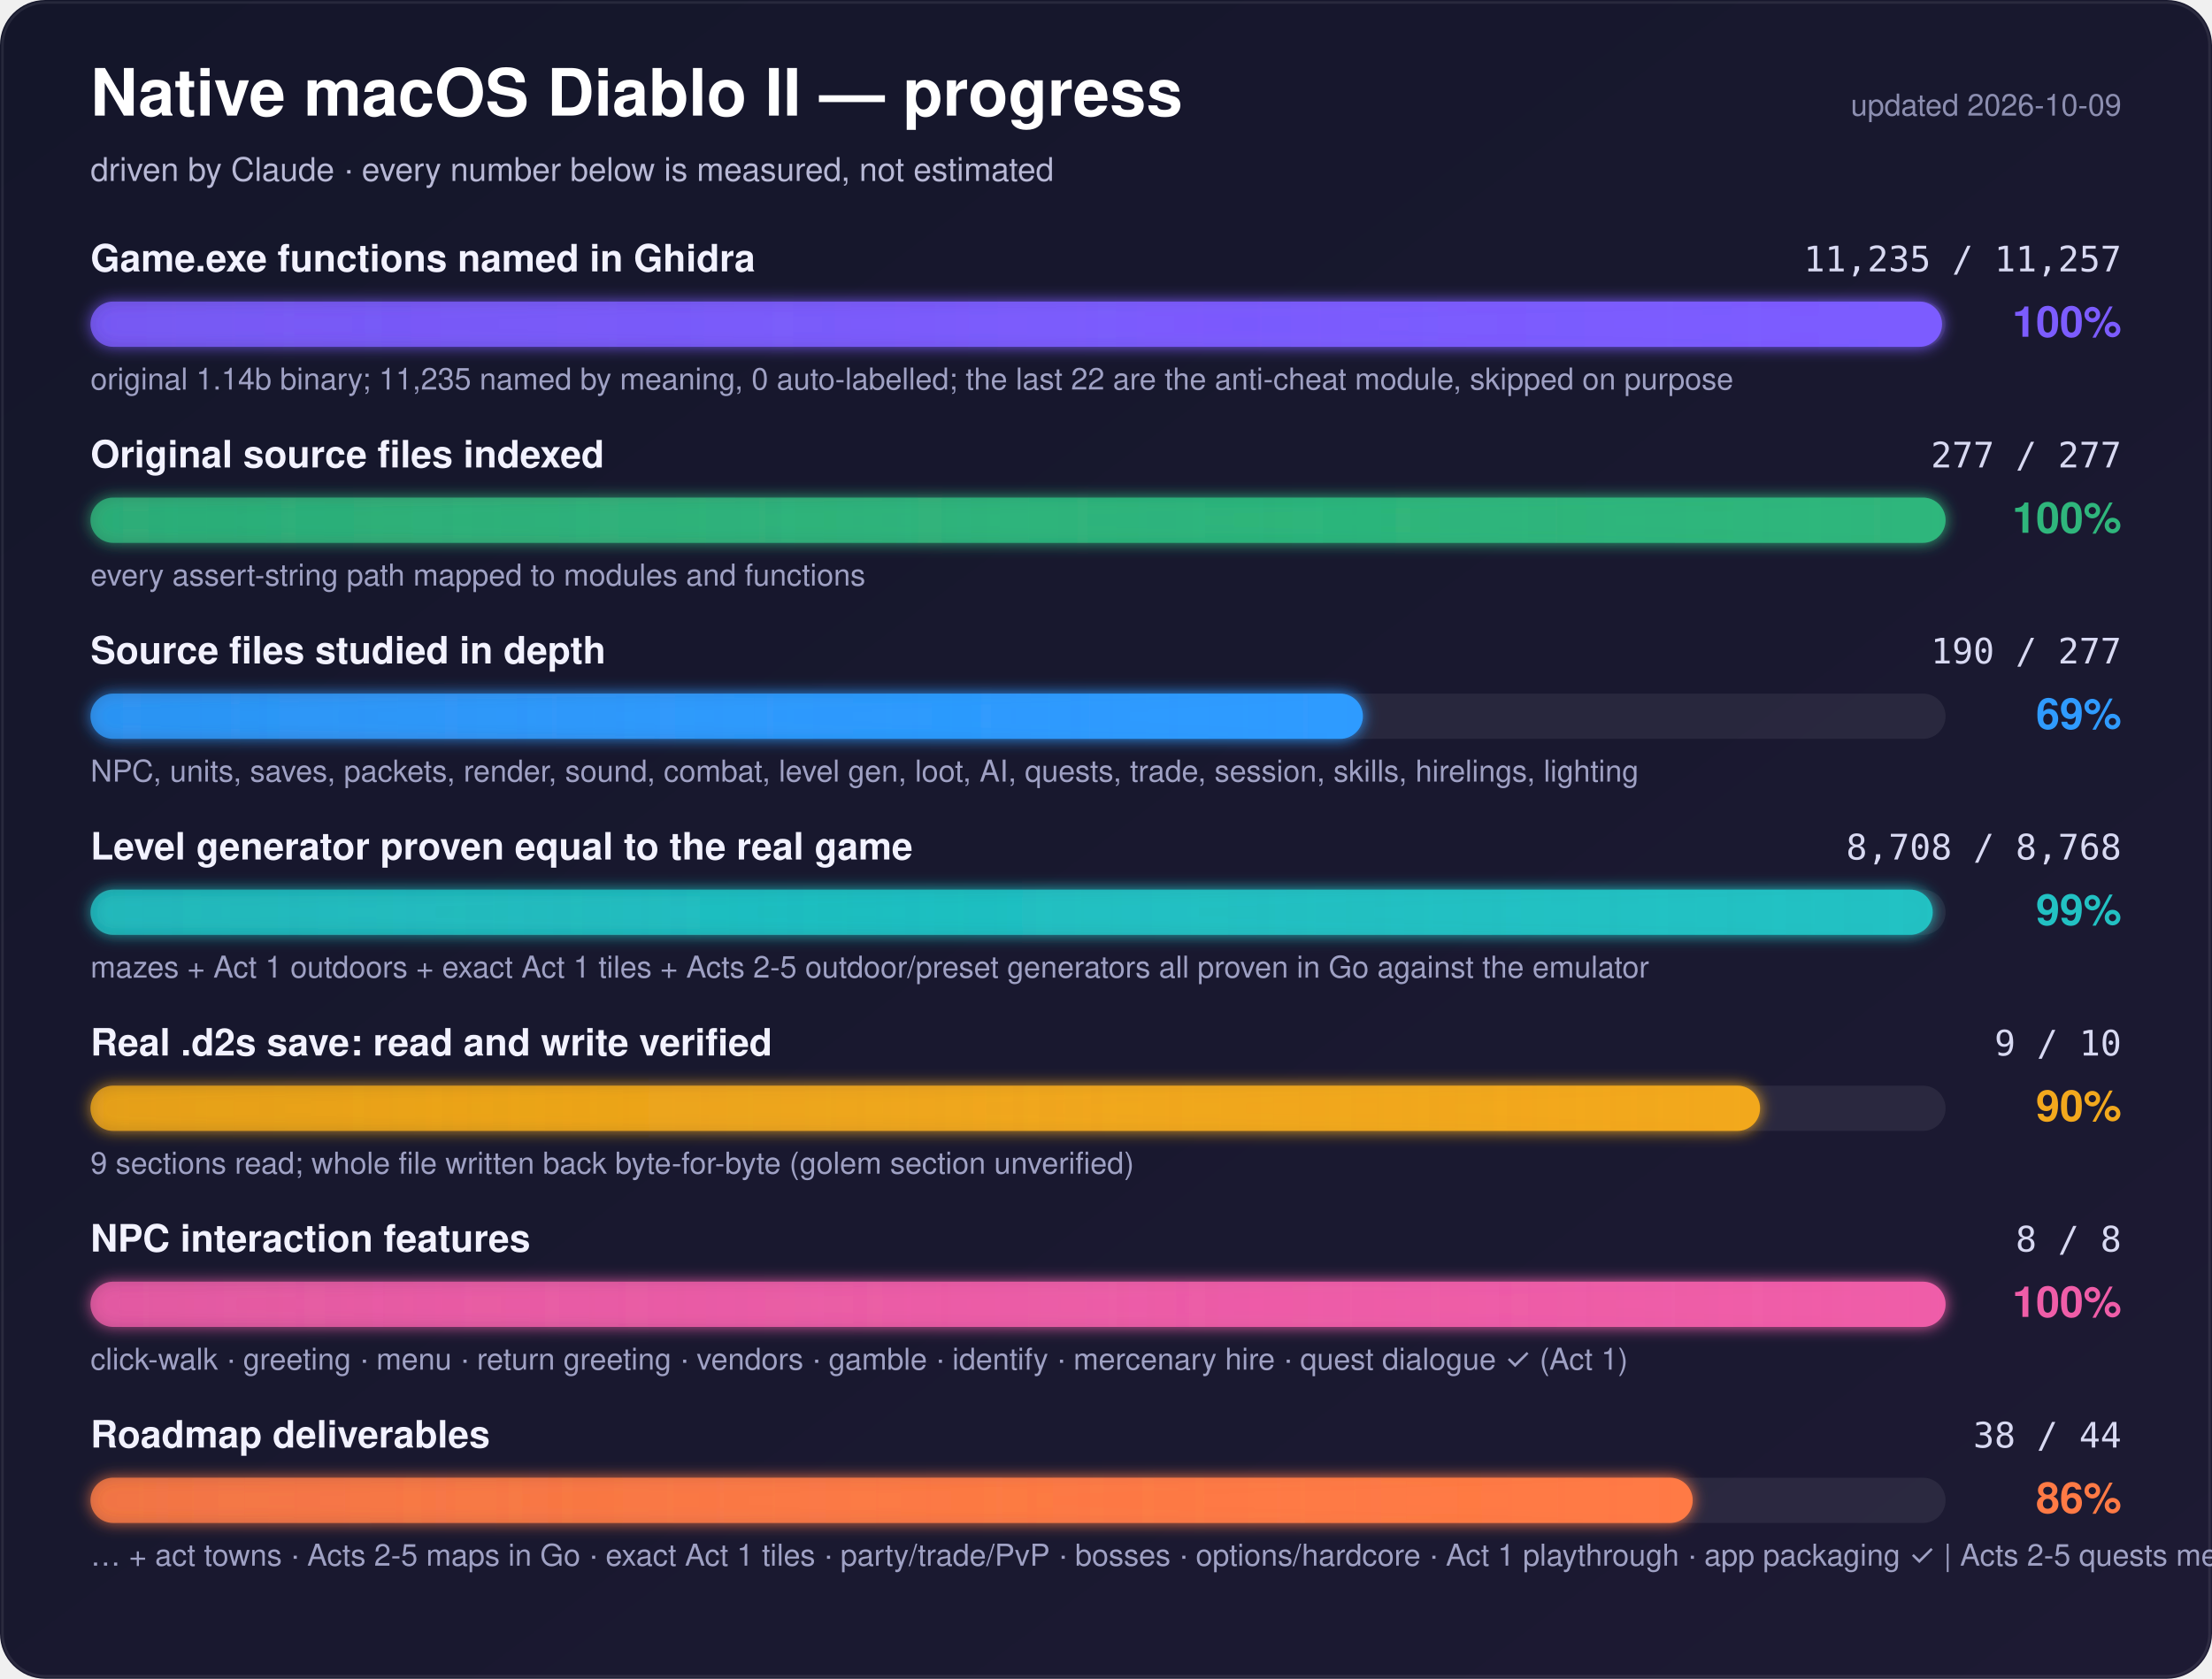
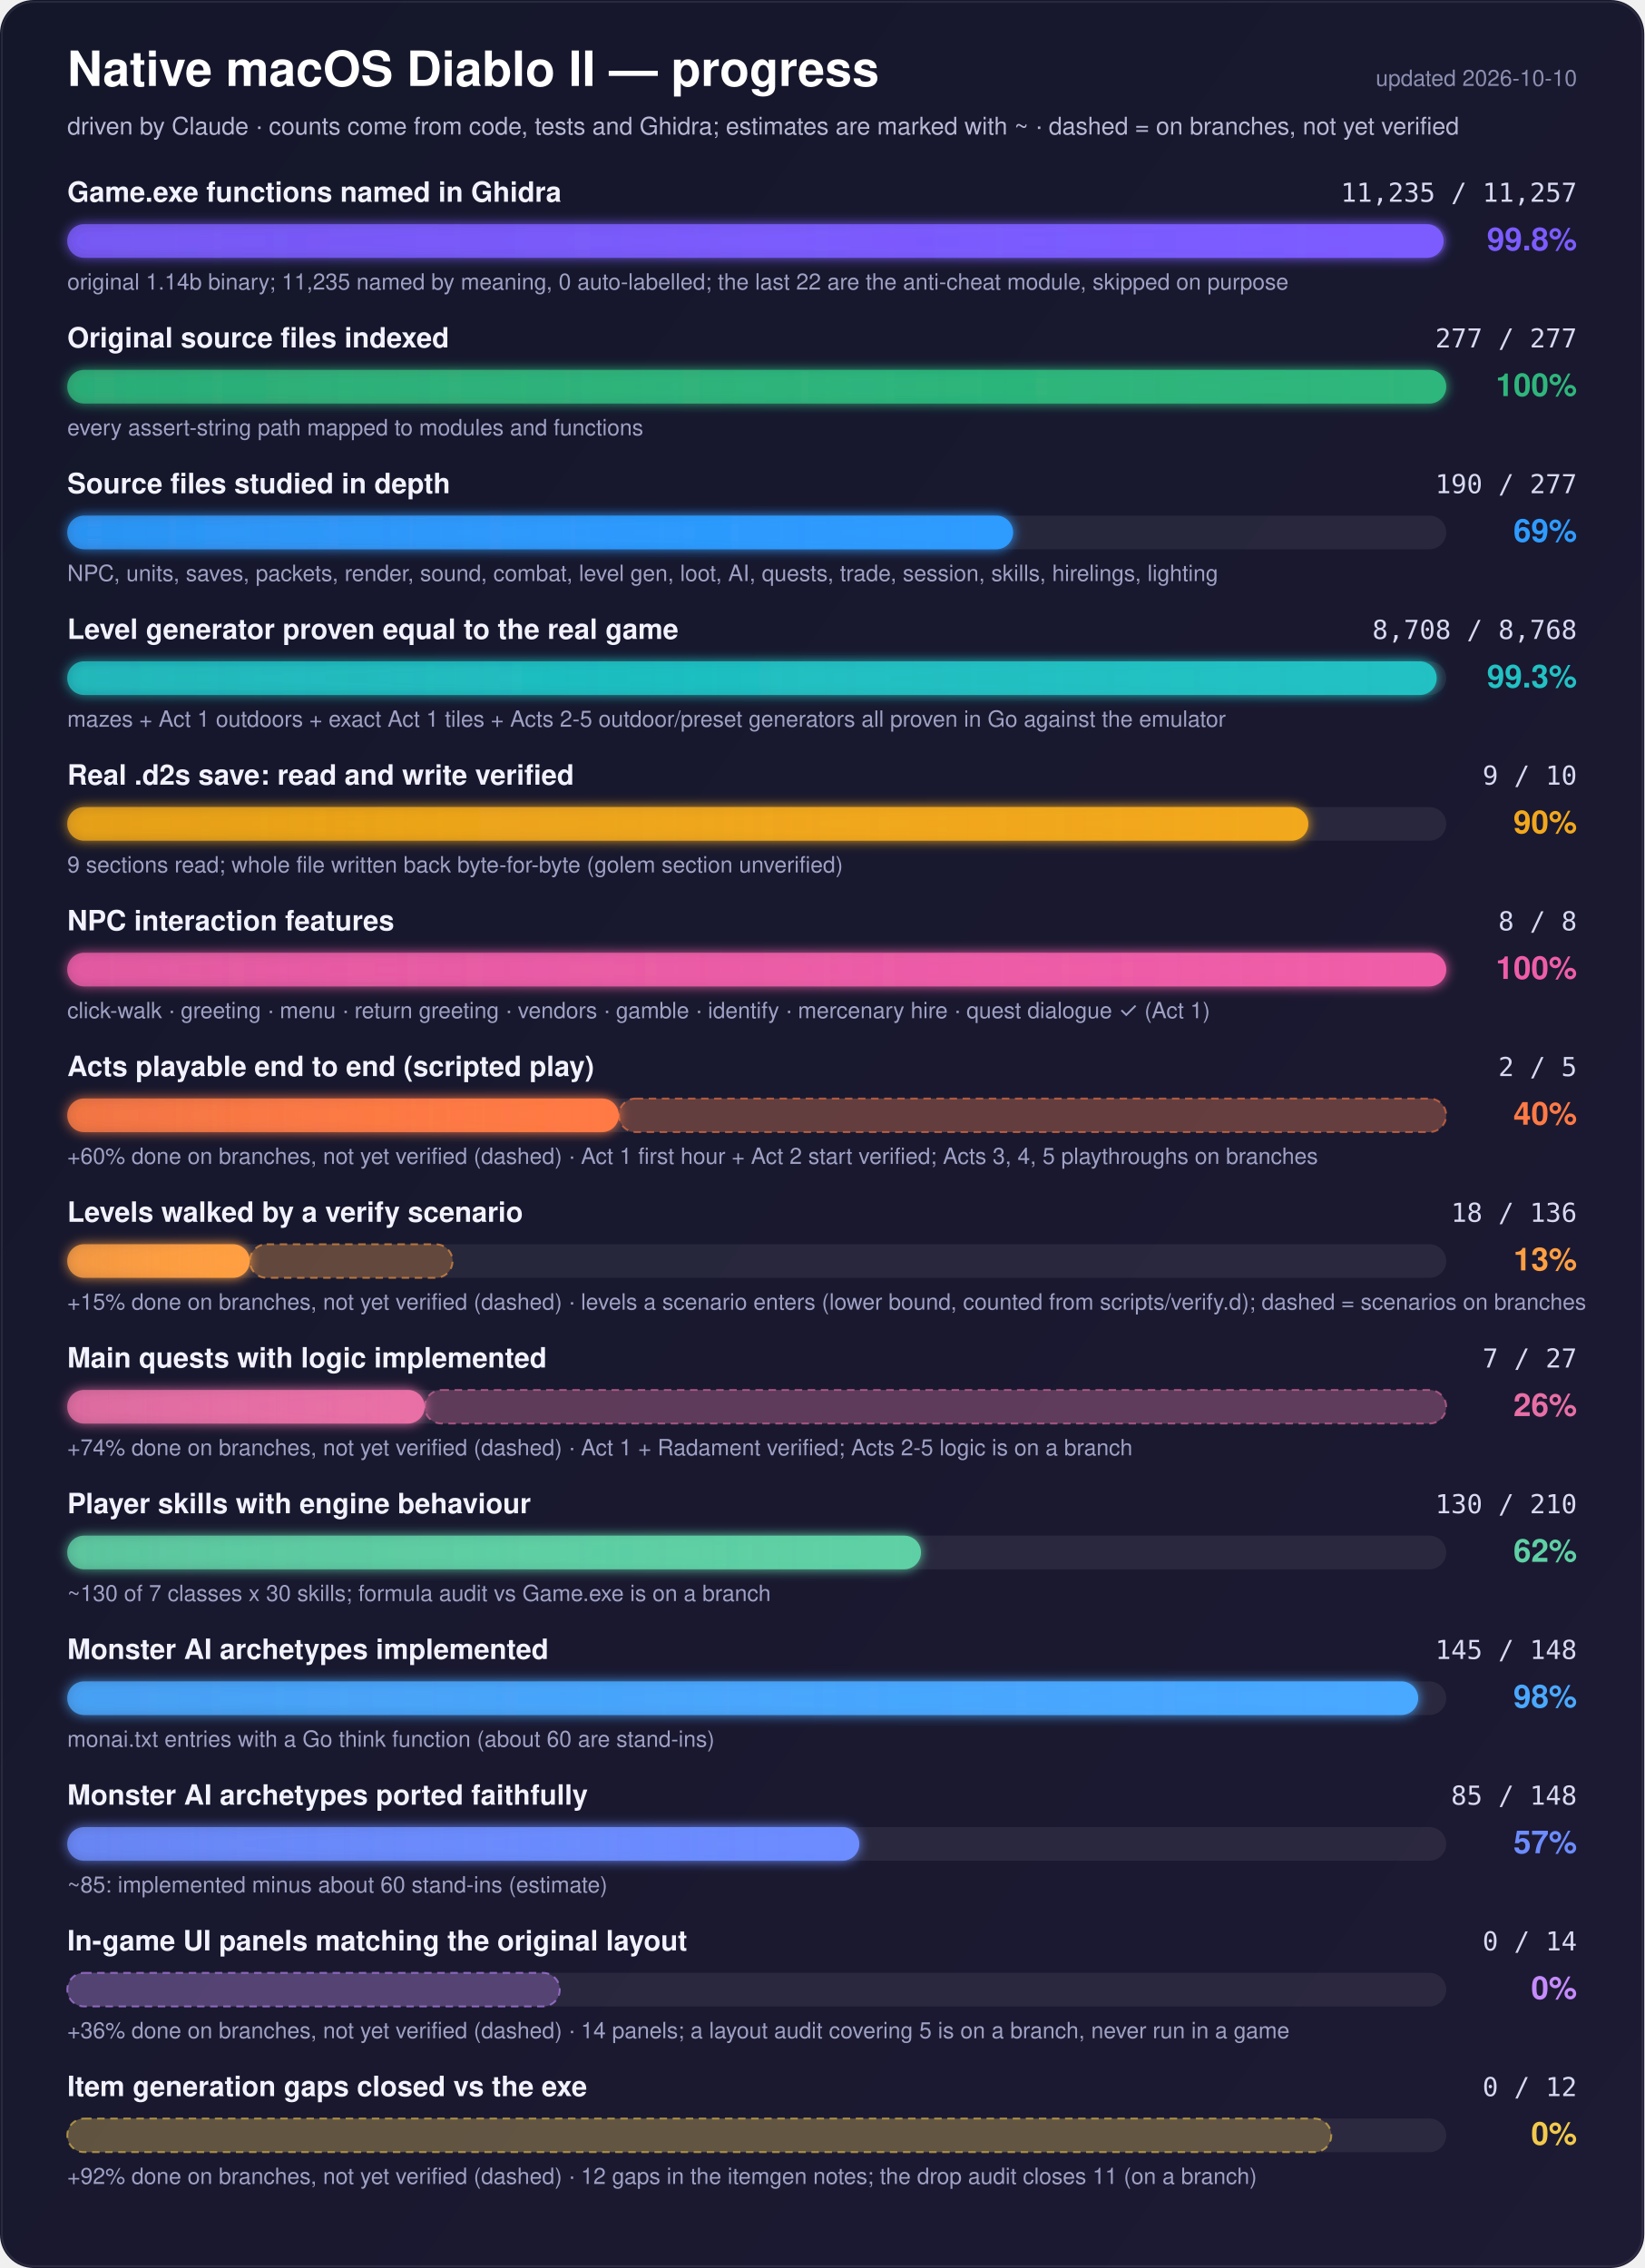
- <svg xmlns="http://www.w3.org/2000/svg" width="880" height="668" viewBox="0 0 880 668" role="img" aria-label="Native macOS Diablo II — progress">
+ <svg xmlns="http://www.w3.org/2000/svg" width="880" height="1214" viewBox="0 0 880 1214" role="img" aria-label="Native macOS Diablo II — progress">
  <defs>
    <linearGradient id="bg" x1="0" y1="0" x2="1" y2="1">
      <stop offset="0" stop-color="#14162a" />
      <stop offset="1" stop-color="#1d1a33" />
    </linearGradient>
    <linearGradient id="g0" x1="0" y1="0" x2="1" y2="0">
      <stop offset="0" stop-color="#7c5cff" stop-opacity="0.75" />
      <stop offset="1" stop-color="#7c5cff" />
    </linearGradient>
    <linearGradient id="g1" x1="0" y1="0" x2="1" y2="0">
      <stop offset="0" stop-color="#2fb67c" stop-opacity="0.75" />
      <stop offset="1" stop-color="#2fb67c" />
    </linearGradient>
    <linearGradient id="g2" x1="0" y1="0" x2="1" y2="0">
      <stop offset="0" stop-color="#2f9bff" stop-opacity="0.75" />
      <stop offset="1" stop-color="#2f9bff" />
    </linearGradient>
    <linearGradient id="g3" x1="0" y1="0" x2="1" y2="0">
      <stop offset="0" stop-color="#22c1c3" stop-opacity="0.75" />
      <stop offset="1" stop-color="#22c1c3" />
    </linearGradient>
    <linearGradient id="g4" x1="0" y1="0" x2="1" y2="0">
      <stop offset="0" stop-color="#f2a81d" stop-opacity="0.75" />
      <stop offset="1" stop-color="#f2a81d" />
    </linearGradient>
    <linearGradient id="g5" x1="0" y1="0" x2="1" y2="0">
      <stop offset="0" stop-color="#ef5da8" stop-opacity="0.75" />
      <stop offset="1" stop-color="#ef5da8" />
    </linearGradient>
    <linearGradient id="g6" x1="0" y1="0" x2="1" y2="0">
      <stop offset="0" stop-color="#ff7a45" stop-opacity="0.75" />
      <stop offset="1" stop-color="#ff7a45" />
    </linearGradient>
+     <linearGradient id="g7" x1="0" y1="0" x2="1" y2="0">
+       <stop offset="0" stop-color="#ff9f43" stop-opacity="0.75" />
+       <stop offset="1" stop-color="#ff9f43" />
+     </linearGradient>
+     <linearGradient id="g8" x1="0" y1="0" x2="1" y2="0">
+       <stop offset="0" stop-color="#e86fa6" stop-opacity="0.75" />
+       <stop offset="1" stop-color="#e86fa6" />
+     </linearGradient>
+     <linearGradient id="g9" x1="0" y1="0" x2="1" y2="0">
+       <stop offset="0" stop-color="#5fd0a5" stop-opacity="0.75" />
+       <stop offset="1" stop-color="#5fd0a5" />
+     </linearGradient>
+     <linearGradient id="g10" x1="0" y1="0" x2="1" y2="0">
+       <stop offset="0" stop-color="#4aa8ff" stop-opacity="0.75" />
+       <stop offset="1" stop-color="#4aa8ff" />
+     </linearGradient>
+     <linearGradient id="g11" x1="0" y1="0" x2="1" y2="0">
+       <stop offset="0" stop-color="#6c8cff" stop-opacity="0.75" />
+       <stop offset="1" stop-color="#6c8cff" />
+     </linearGradient>
+     <linearGradient id="g12" x1="0" y1="0" x2="1" y2="0">
+       <stop offset="0" stop-color="#c58bff" stop-opacity="0.75" />
+       <stop offset="1" stop-color="#c58bff" />
+     </linearGradient>
+     <linearGradient id="g13" x1="0" y1="0" x2="1" y2="0">
+       <stop offset="0" stop-color="#f2c94c" stop-opacity="0.75" />
+       <stop offset="1" stop-color="#f2c94c" />
+     </linearGradient>
    <filter id="glow" x="-5%" y="-50%" width="110%" height="200%">
      <feGaussianBlur stdDeviation="3" result="b" />
      <feMerge>
        <feMergeNode in="b" />
        <feMergeNode in="SourceGraphic" />
      </feMerge>
    </filter>
  </defs>
-   <rect width="880" height="668" rx="18" fill="url(#bg)" />
-   <rect x="1" y="1" width="878" height="666" rx="17" fill="none" stroke="#ffffff" stroke-opacity="0.08" />
+   <rect width="880" height="1214" rx="18" fill="url(#bg)" />
+   <rect x="1" y="1" width="878" height="1212" rx="17" fill="none" stroke="#ffffff" stroke-opacity="0.08" />
  <text x="36" y="46" font-family="-apple-system,Segoe UI,Helvetica,Arial,sans-serif" font-size="26" font-weight="700" fill="#ffffff">Native macOS Diablo II — progress</text>
-   <text x="36" y="72" font-family="-apple-system,Segoe UI,Helvetica,Arial,sans-serif" font-size="13" fill="#b8b9d6">driven by Claude · every number below is measured, not estimated</text>
-   <text x="844" y="46" text-anchor="end" font-family="-apple-system,Segoe UI,Helvetica,Arial,sans-serif" font-size="12" fill="#8c8eb0">updated 2026-10-09</text>
+   <text x="36" y="72" font-family="-apple-system,Segoe UI,Helvetica,Arial,sans-serif" font-size="13" fill="#b8b9d6">driven by Claude · counts come from code, tests and Ghidra; estimates are marked with ~ · dashed = on branches, not yet verified</text>
+   <text x="844" y="46" text-anchor="end" font-family="-apple-system,Segoe UI,Helvetica,Arial,sans-serif" font-size="12" fill="#8c8eb0">updated 2026-10-10</text>
  <text x="36" y="108" font-family="-apple-system,Segoe UI,Helvetica,Arial,sans-serif" font-size="15" font-weight="600" fill="#f2f2ff">Game.exe functions named in Ghidra</text>
  <text x="844" y="108" text-anchor="end" font-family="ui-monospace,SFMono-Regular,Menlo,monospace" font-size="14" fill="#d8d9f2">11,235 / 11,257</text>
  <rect x="36" y="120" width="738" height="18" rx="9" fill="#ffffff" fill-opacity="0.07" />
  <rect x="36" y="120" width="736.6" height="18" rx="9" fill="url(#g0)" filter="url(#glow)" />
-   <text x="844" y="134" text-anchor="end" font-family="-apple-system,Segoe UI,Helvetica,Arial,sans-serif" font-size="17" font-weight="700" fill="#7c5cff">100%</text>
+   <text x="844" y="134" text-anchor="end" font-family="-apple-system,Segoe UI,Helvetica,Arial,sans-serif" font-size="17" font-weight="700" fill="#7c5cff">99.8%</text>
  <text x="36" y="155" font-family="-apple-system,Segoe UI,Helvetica,Arial,sans-serif" font-size="12" fill="#9fa1c4">original 1.14b binary; 11,235 named by meaning, 0 auto-labelled; the last 22 are the anti-cheat module, skipped on purpose</text>
  <text x="36" y="186" font-family="-apple-system,Segoe UI,Helvetica,Arial,sans-serif" font-size="15" font-weight="600" fill="#f2f2ff">Original source files indexed</text>
  <text x="844" y="186" text-anchor="end" font-family="ui-monospace,SFMono-Regular,Menlo,monospace" font-size="14" fill="#d8d9f2">277 / 277</text>
  <rect x="36" y="198" width="738" height="18" rx="9" fill="#ffffff" fill-opacity="0.07" />
  <rect x="36" y="198" width="738.0" height="18" rx="9" fill="url(#g1)" filter="url(#glow)" />
  <text x="844" y="212" text-anchor="end" font-family="-apple-system,Segoe UI,Helvetica,Arial,sans-serif" font-size="17" font-weight="700" fill="#2fb67c">100%</text>
  <text x="36" y="233" font-family="-apple-system,Segoe UI,Helvetica,Arial,sans-serif" font-size="12" fill="#9fa1c4">every assert-string path mapped to modules and functions</text>
  <text x="36" y="264" font-family="-apple-system,Segoe UI,Helvetica,Arial,sans-serif" font-size="15" font-weight="600" fill="#f2f2ff">Source files studied in depth</text>
  <text x="844" y="264" text-anchor="end" font-family="ui-monospace,SFMono-Regular,Menlo,monospace" font-size="14" fill="#d8d9f2">190 / 277</text>
  <rect x="36" y="276" width="738" height="18" rx="9" fill="#ffffff" fill-opacity="0.07" />
  <rect x="36" y="276" width="506.2" height="18" rx="9" fill="url(#g2)" filter="url(#glow)" />
  <text x="844" y="290" text-anchor="end" font-family="-apple-system,Segoe UI,Helvetica,Arial,sans-serif" font-size="17" font-weight="700" fill="#2f9bff">69%</text>
  <text x="36" y="311" font-family="-apple-system,Segoe UI,Helvetica,Arial,sans-serif" font-size="12" fill="#9fa1c4">NPC, units, saves, packets, render, sound, combat, level gen, loot, AI, quests, trade, session, skills, hirelings, lighting</text>
  <text x="36" y="342" font-family="-apple-system,Segoe UI,Helvetica,Arial,sans-serif" font-size="15" font-weight="600" fill="#f2f2ff">Level generator proven equal to the real game</text>
  <text x="844" y="342" text-anchor="end" font-family="ui-monospace,SFMono-Regular,Menlo,monospace" font-size="14" fill="#d8d9f2">8,708 / 8,768</text>
  <rect x="36" y="354" width="738" height="18" rx="9" fill="#ffffff" fill-opacity="0.07" />
  <rect x="36" y="354" width="732.9" height="18" rx="9" fill="url(#g3)" filter="url(#glow)" />
-   <text x="844" y="368" text-anchor="end" font-family="-apple-system,Segoe UI,Helvetica,Arial,sans-serif" font-size="17" font-weight="700" fill="#22c1c3">99%</text>
+   <text x="844" y="368" text-anchor="end" font-family="-apple-system,Segoe UI,Helvetica,Arial,sans-serif" font-size="17" font-weight="700" fill="#22c1c3">99.3%</text>
  <text x="36" y="389" font-family="-apple-system,Segoe UI,Helvetica,Arial,sans-serif" font-size="12" fill="#9fa1c4">mazes + Act 1 outdoors + exact Act 1 tiles + Acts 2-5 outdoor/preset generators all proven in Go against the emulator</text>
  <text x="36" y="420" font-family="-apple-system,Segoe UI,Helvetica,Arial,sans-serif" font-size="15" font-weight="600" fill="#f2f2ff">Real .d2s save: read and write verified</text>
  <text x="844" y="420" text-anchor="end" font-family="ui-monospace,SFMono-Regular,Menlo,monospace" font-size="14" fill="#d8d9f2">9 / 10</text>
  <rect x="36" y="432" width="738" height="18" rx="9" fill="#ffffff" fill-opacity="0.07" />
  <rect x="36" y="432" width="664.2" height="18" rx="9" fill="url(#g4)" filter="url(#glow)" />
  <text x="844" y="446" text-anchor="end" font-family="-apple-system,Segoe UI,Helvetica,Arial,sans-serif" font-size="17" font-weight="700" fill="#f2a81d">90%</text>
  <text x="36" y="467" font-family="-apple-system,Segoe UI,Helvetica,Arial,sans-serif" font-size="12" fill="#9fa1c4">9 sections read; whole file written back byte-for-byte (golem section unverified)</text>
  <text x="36" y="498" font-family="-apple-system,Segoe UI,Helvetica,Arial,sans-serif" font-size="15" font-weight="600" fill="#f2f2ff">NPC interaction features</text>
  <text x="844" y="498" text-anchor="end" font-family="ui-monospace,SFMono-Regular,Menlo,monospace" font-size="14" fill="#d8d9f2">8 / 8</text>
  <rect x="36" y="510" width="738" height="18" rx="9" fill="#ffffff" fill-opacity="0.07" />
  <rect x="36" y="510" width="738.0" height="18" rx="9" fill="url(#g5)" filter="url(#glow)" />
  <text x="844" y="524" text-anchor="end" font-family="-apple-system,Segoe UI,Helvetica,Arial,sans-serif" font-size="17" font-weight="700" fill="#ef5da8">100%</text>
  <text x="36" y="545" font-family="-apple-system,Segoe UI,Helvetica,Arial,sans-serif" font-size="12" fill="#9fa1c4">click-walk · greeting · menu · return greeting · vendors · gamble · identify · mercenary hire · quest dialogue ✓ (Act 1)</text>
-   <text x="36" y="576" font-family="-apple-system,Segoe UI,Helvetica,Arial,sans-serif" font-size="15" font-weight="600" fill="#f2f2ff">Roadmap deliverables</text>
-   <text x="844" y="576" text-anchor="end" font-family="ui-monospace,SFMono-Regular,Menlo,monospace" font-size="14" fill="#d8d9f2">38 / 44</text>
+   <text x="36" y="576" font-family="-apple-system,Segoe UI,Helvetica,Arial,sans-serif" font-size="15" font-weight="600" fill="#f2f2ff">Acts playable end to end (scripted play)</text>
+   <text x="844" y="576" text-anchor="end" font-family="ui-monospace,SFMono-Regular,Menlo,monospace" font-size="14" fill="#d8d9f2">2 / 5</text>
  <rect x="36" y="588" width="738" height="18" rx="9" fill="#ffffff" fill-opacity="0.07" />
-   <rect x="36" y="588" width="637.4" height="18" rx="9" fill="url(#g6)" filter="url(#glow)" />
-   <text x="844" y="602" text-anchor="end" font-family="-apple-system,Segoe UI,Helvetica,Arial,sans-serif" font-size="17" font-weight="700" fill="#ff7a45">86%</text>
-   <text x="36" y="623" font-family="-apple-system,Segoe UI,Helvetica,Arial,sans-serif" font-size="12" fill="#9fa1c4">… + act towns · Acts 2-5 maps in Go · exact Act 1 tiles · party/trade/PvP · bosses · options/hardcore · Act 1 playthrough · app packaging ✓ | Acts 2-5 quests merge · exact tiles Acts 2-5 · item export to .d2s · Act 2 playthrough · level persistence · AI archetypes</text>
+   <rect x="36" y="588" width="295.2" height="18" rx="9" fill="url(#g6)" filter="url(#glow)" />
+   <rect x="331.2" y="588" width="442.8" height="18" rx="9" fill="#ff7a45" fill-opacity="0.28" stroke="#ff7a45" stroke-opacity="0.6" stroke-dasharray="4 3" />
+   <text x="844" y="602" text-anchor="end" font-family="-apple-system,Segoe UI,Helvetica,Arial,sans-serif" font-size="17" font-weight="700" fill="#ff7a45">40%</text>
+   <text x="36" y="623" font-family="-apple-system,Segoe UI,Helvetica,Arial,sans-serif" font-size="12" fill="#9fa1c4">+60% done on branches, not yet verified (dashed) · Act 1 first hour + Act 2 start verified; Acts 3, 4, 5 playthroughs on branches</text>
+   <text x="36" y="654" font-family="-apple-system,Segoe UI,Helvetica,Arial,sans-serif" font-size="15" font-weight="600" fill="#f2f2ff">Levels walked by a verify scenario</text>
+   <text x="844" y="654" text-anchor="end" font-family="ui-monospace,SFMono-Regular,Menlo,monospace" font-size="14" fill="#d8d9f2">18 / 136</text>
+   <rect x="36" y="666" width="738" height="18" rx="9" fill="#ffffff" fill-opacity="0.07" />
+   <rect x="36" y="666" width="97.7" height="18" rx="9" fill="url(#g7)" filter="url(#glow)" />
+   <rect x="133.7" y="666" width="108.5" height="18" rx="9" fill="#ff9f43" fill-opacity="0.28" stroke="#ff9f43" stroke-opacity="0.6" stroke-dasharray="4 3" />
+   <text x="844" y="680" text-anchor="end" font-family="-apple-system,Segoe UI,Helvetica,Arial,sans-serif" font-size="17" font-weight="700" fill="#ff9f43">13%</text>
+   <text x="36" y="701" font-family="-apple-system,Segoe UI,Helvetica,Arial,sans-serif" font-size="12" fill="#9fa1c4">+15% done on branches, not yet verified (dashed) · levels a scenario enters (lower bound, counted from scripts/verify.d); dashed = scenarios on branches</text>
+   <text x="36" y="732" font-family="-apple-system,Segoe UI,Helvetica,Arial,sans-serif" font-size="15" font-weight="600" fill="#f2f2ff">Main quests with logic implemented</text>
+   <text x="844" y="732" text-anchor="end" font-family="ui-monospace,SFMono-Regular,Menlo,monospace" font-size="14" fill="#d8d9f2">7 / 27</text>
+   <rect x="36" y="744" width="738" height="18" rx="9" fill="#ffffff" fill-opacity="0.07" />
+   <rect x="36" y="744" width="191.3" height="18" rx="9" fill="url(#g8)" filter="url(#glow)" />
+   <rect x="227.3" y="744" width="546.7" height="18" rx="9" fill="#e86fa6" fill-opacity="0.28" stroke="#e86fa6" stroke-opacity="0.6" stroke-dasharray="4 3" />
+   <text x="844" y="758" text-anchor="end" font-family="-apple-system,Segoe UI,Helvetica,Arial,sans-serif" font-size="17" font-weight="700" fill="#e86fa6">26%</text>
+   <text x="36" y="779" font-family="-apple-system,Segoe UI,Helvetica,Arial,sans-serif" font-size="12" fill="#9fa1c4">+74% done on branches, not yet verified (dashed) · Act 1 + Radament verified; Acts 2-5 logic is on a branch</text>
+   <text x="36" y="810" font-family="-apple-system,Segoe UI,Helvetica,Arial,sans-serif" font-size="15" font-weight="600" fill="#f2f2ff">Player skills with engine behaviour</text>
+   <text x="844" y="810" text-anchor="end" font-family="ui-monospace,SFMono-Regular,Menlo,monospace" font-size="14" fill="#d8d9f2">130 / 210</text>
+   <rect x="36" y="822" width="738" height="18" rx="9" fill="#ffffff" fill-opacity="0.07" />
+   <rect x="36" y="822" width="456.9" height="18" rx="9" fill="url(#g9)" filter="url(#glow)" />
+   <text x="844" y="836" text-anchor="end" font-family="-apple-system,Segoe UI,Helvetica,Arial,sans-serif" font-size="17" font-weight="700" fill="#5fd0a5">62%</text>
+   <text x="36" y="857" font-family="-apple-system,Segoe UI,Helvetica,Arial,sans-serif" font-size="12" fill="#9fa1c4">~130 of 7 classes x 30 skills; formula audit vs Game.exe is on a branch</text>
+   <text x="36" y="888" font-family="-apple-system,Segoe UI,Helvetica,Arial,sans-serif" font-size="15" font-weight="600" fill="#f2f2ff">Monster AI archetypes implemented</text>
+   <text x="844" y="888" text-anchor="end" font-family="ui-monospace,SFMono-Regular,Menlo,monospace" font-size="14" fill="#d8d9f2">145 / 148</text>
+   <rect x="36" y="900" width="738" height="18" rx="9" fill="#ffffff" fill-opacity="0.07" />
+   <rect x="36" y="900" width="723.0" height="18" rx="9" fill="url(#g10)" filter="url(#glow)" />
+   <text x="844" y="914" text-anchor="end" font-family="-apple-system,Segoe UI,Helvetica,Arial,sans-serif" font-size="17" font-weight="700" fill="#4aa8ff">98%</text>
+   <text x="36" y="935" font-family="-apple-system,Segoe UI,Helvetica,Arial,sans-serif" font-size="12" fill="#9fa1c4">monai.txt entries with a Go think function (about 60 are stand-ins)</text>
+   <text x="36" y="966" font-family="-apple-system,Segoe UI,Helvetica,Arial,sans-serif" font-size="15" font-weight="600" fill="#f2f2ff">Monster AI archetypes ported faithfully</text>
+   <text x="844" y="966" text-anchor="end" font-family="ui-monospace,SFMono-Regular,Menlo,monospace" font-size="14" fill="#d8d9f2">85 / 148</text>
+   <rect x="36" y="978" width="738" height="18" rx="9" fill="#ffffff" fill-opacity="0.07" />
+   <rect x="36" y="978" width="423.9" height="18" rx="9" fill="url(#g11)" filter="url(#glow)" />
+   <text x="844" y="992" text-anchor="end" font-family="-apple-system,Segoe UI,Helvetica,Arial,sans-serif" font-size="17" font-weight="700" fill="#6c8cff">57%</text>
+   <text x="36" y="1013" font-family="-apple-system,Segoe UI,Helvetica,Arial,sans-serif" font-size="12" fill="#9fa1c4">~85: implemented minus about 60 stand-ins (estimate)</text>
+   <text x="36" y="1044" font-family="-apple-system,Segoe UI,Helvetica,Arial,sans-serif" font-size="15" font-weight="600" fill="#f2f2ff">In-game UI panels matching the original layout</text>
+   <text x="844" y="1044" text-anchor="end" font-family="ui-monospace,SFMono-Regular,Menlo,monospace" font-size="14" fill="#d8d9f2">0 / 14</text>
+   <rect x="36" y="1056" width="738" height="18" rx="9" fill="#ffffff" fill-opacity="0.07" />
+   <rect x="36.0" y="1056" width="263.6" height="18" rx="9" fill="#c58bff" fill-opacity="0.28" stroke="#c58bff" stroke-opacity="0.6" stroke-dasharray="4 3" />
+   <text x="844" y="1070" text-anchor="end" font-family="-apple-system,Segoe UI,Helvetica,Arial,sans-serif" font-size="17" font-weight="700" fill="#c58bff">0%</text>
+   <text x="36" y="1091" font-family="-apple-system,Segoe UI,Helvetica,Arial,sans-serif" font-size="12" fill="#9fa1c4">+36% done on branches, not yet verified (dashed) · 14 panels; a layout audit covering 5 is on a branch, never run in a game</text>
+   <text x="36" y="1122" font-family="-apple-system,Segoe UI,Helvetica,Arial,sans-serif" font-size="15" font-weight="600" fill="#f2f2ff">Item generation gaps closed vs the exe</text>
+   <text x="844" y="1122" text-anchor="end" font-family="ui-monospace,SFMono-Regular,Menlo,monospace" font-size="14" fill="#d8d9f2">0 / 12</text>
+   <rect x="36" y="1134" width="738" height="18" rx="9" fill="#ffffff" fill-opacity="0.07" />
+   <rect x="36.0" y="1134" width="676.5" height="18" rx="9" fill="#f2c94c" fill-opacity="0.28" stroke="#f2c94c" stroke-opacity="0.6" stroke-dasharray="4 3" />
+   <text x="844" y="1148" text-anchor="end" font-family="-apple-system,Segoe UI,Helvetica,Arial,sans-serif" font-size="17" font-weight="700" fill="#f2c94c">0%</text>
+   <text x="36" y="1169" font-family="-apple-system,Segoe UI,Helvetica,Arial,sans-serif" font-size="12" fill="#9fa1c4">+92% done on branches, not yet verified (dashed) · 12 gaps in the itemgen notes; the drop audit closes 11 (on a branch)</text>
</svg>
